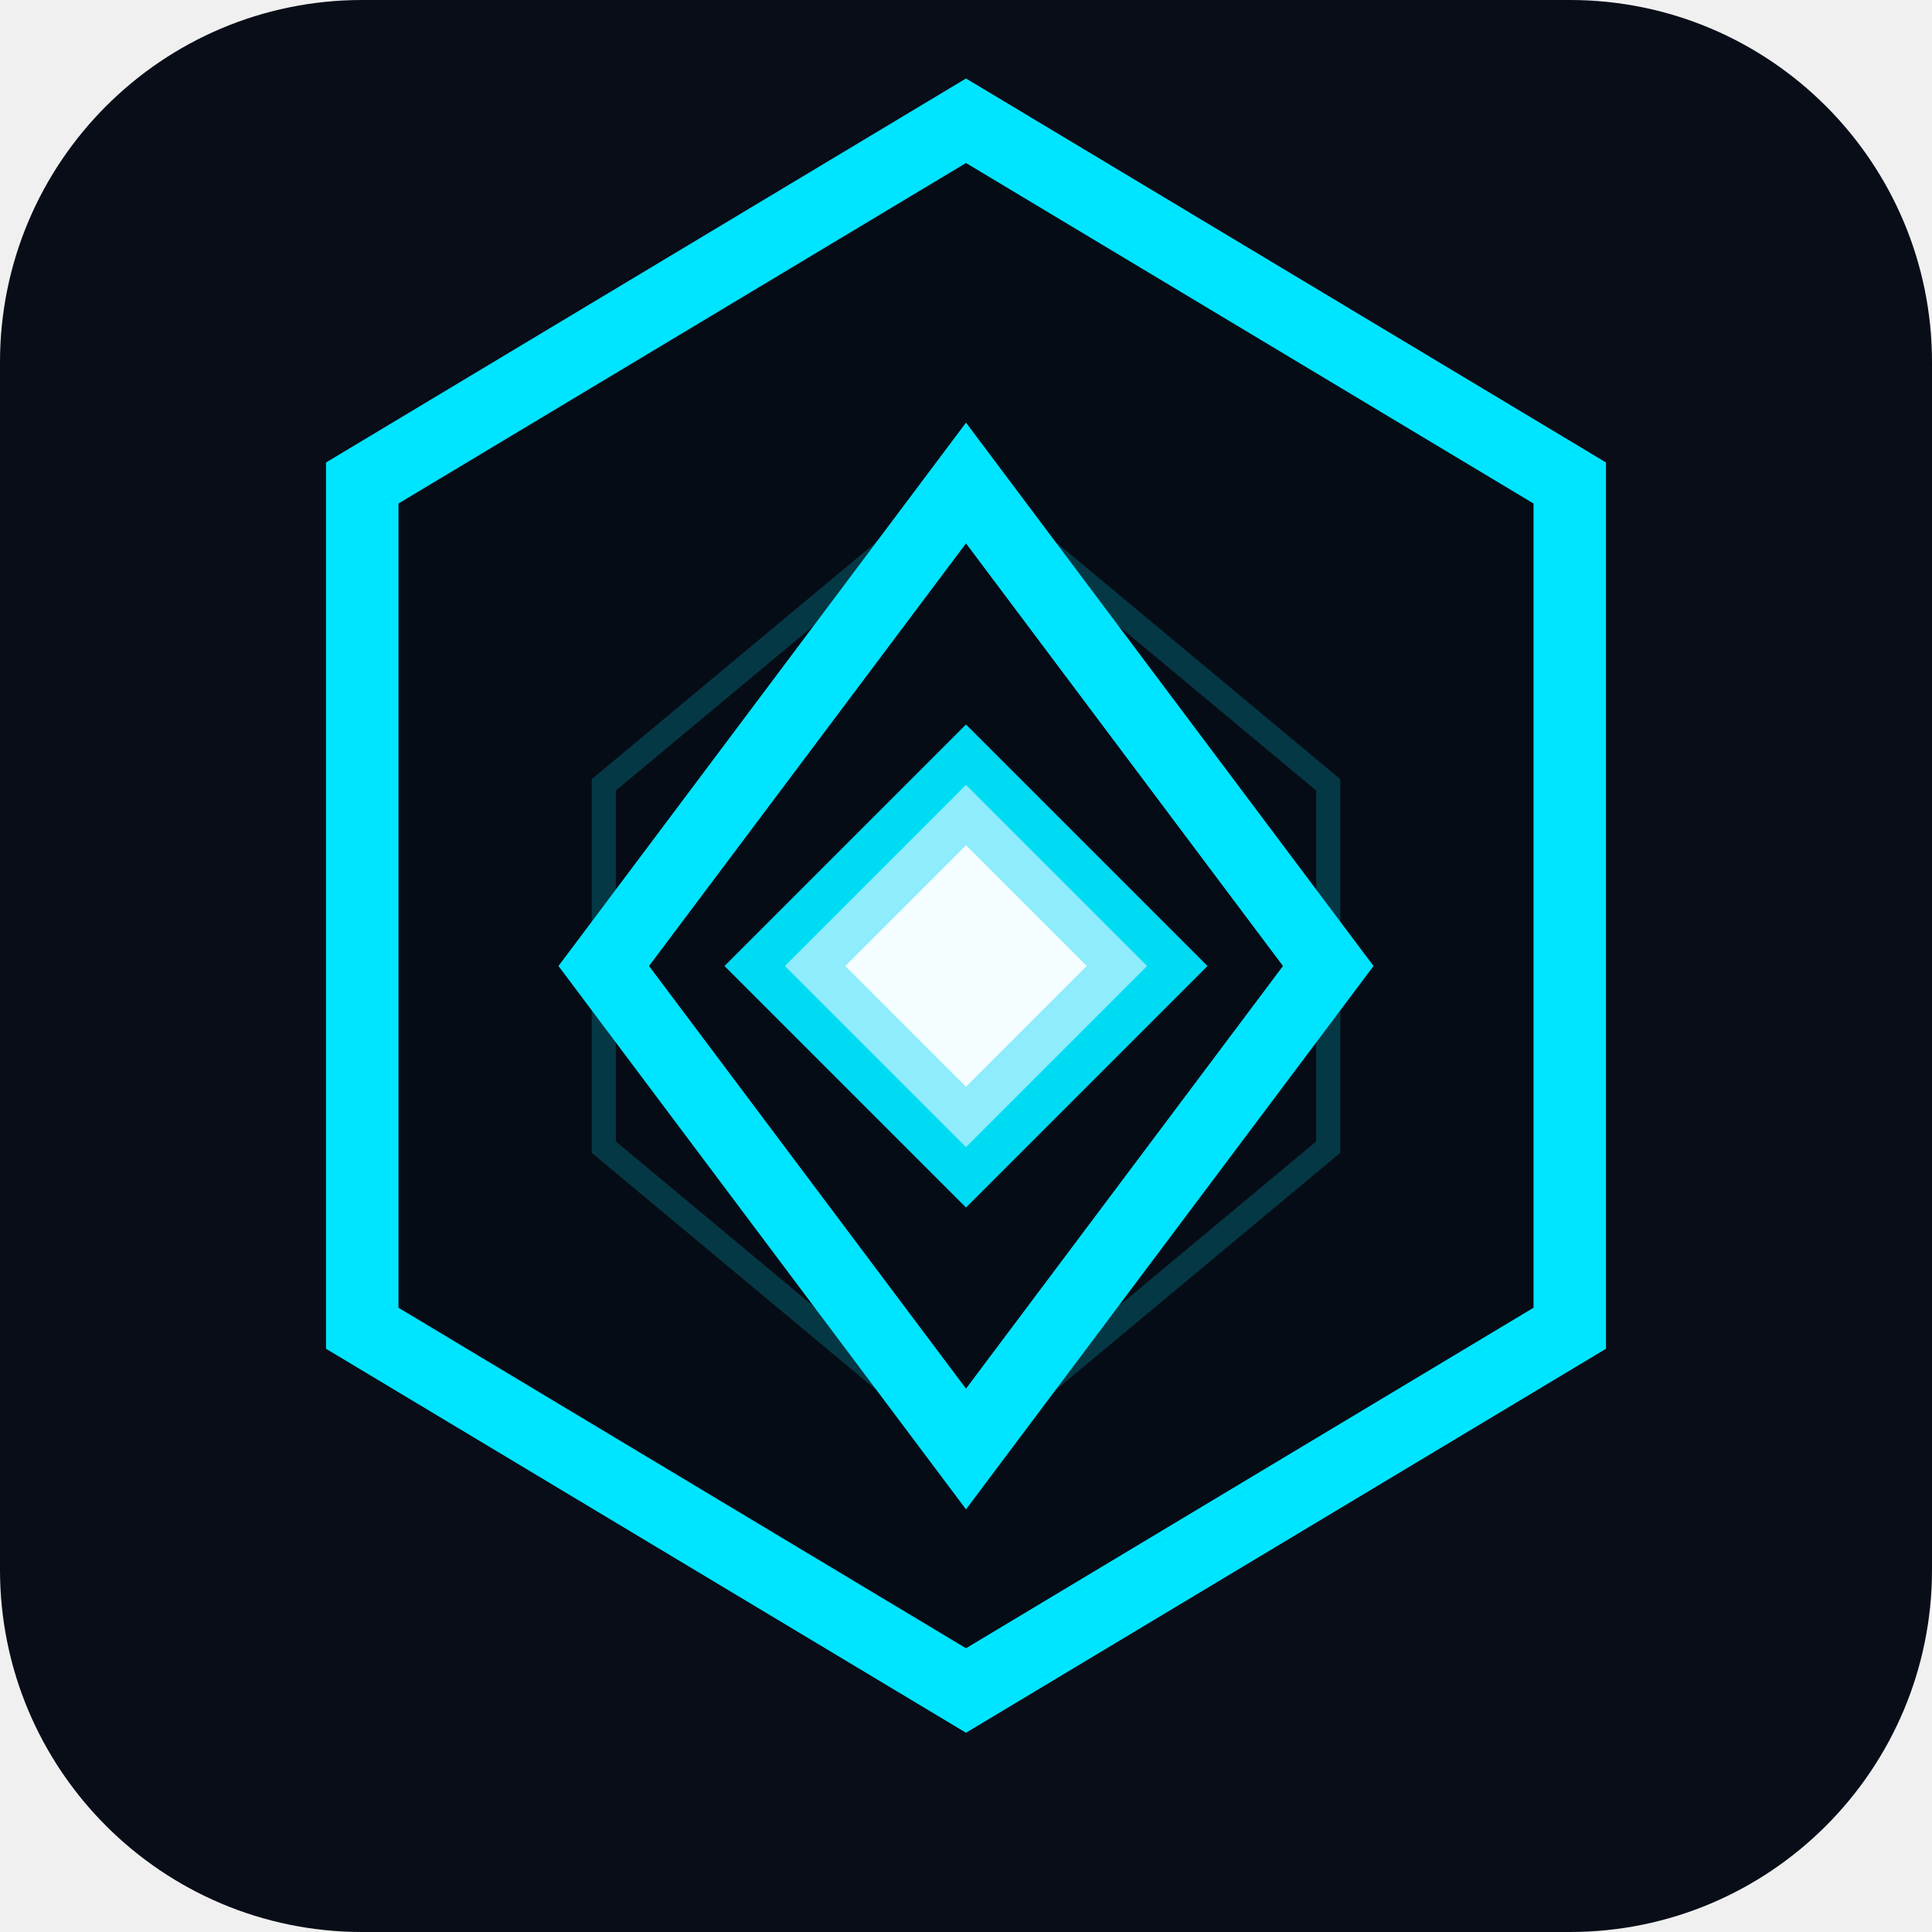
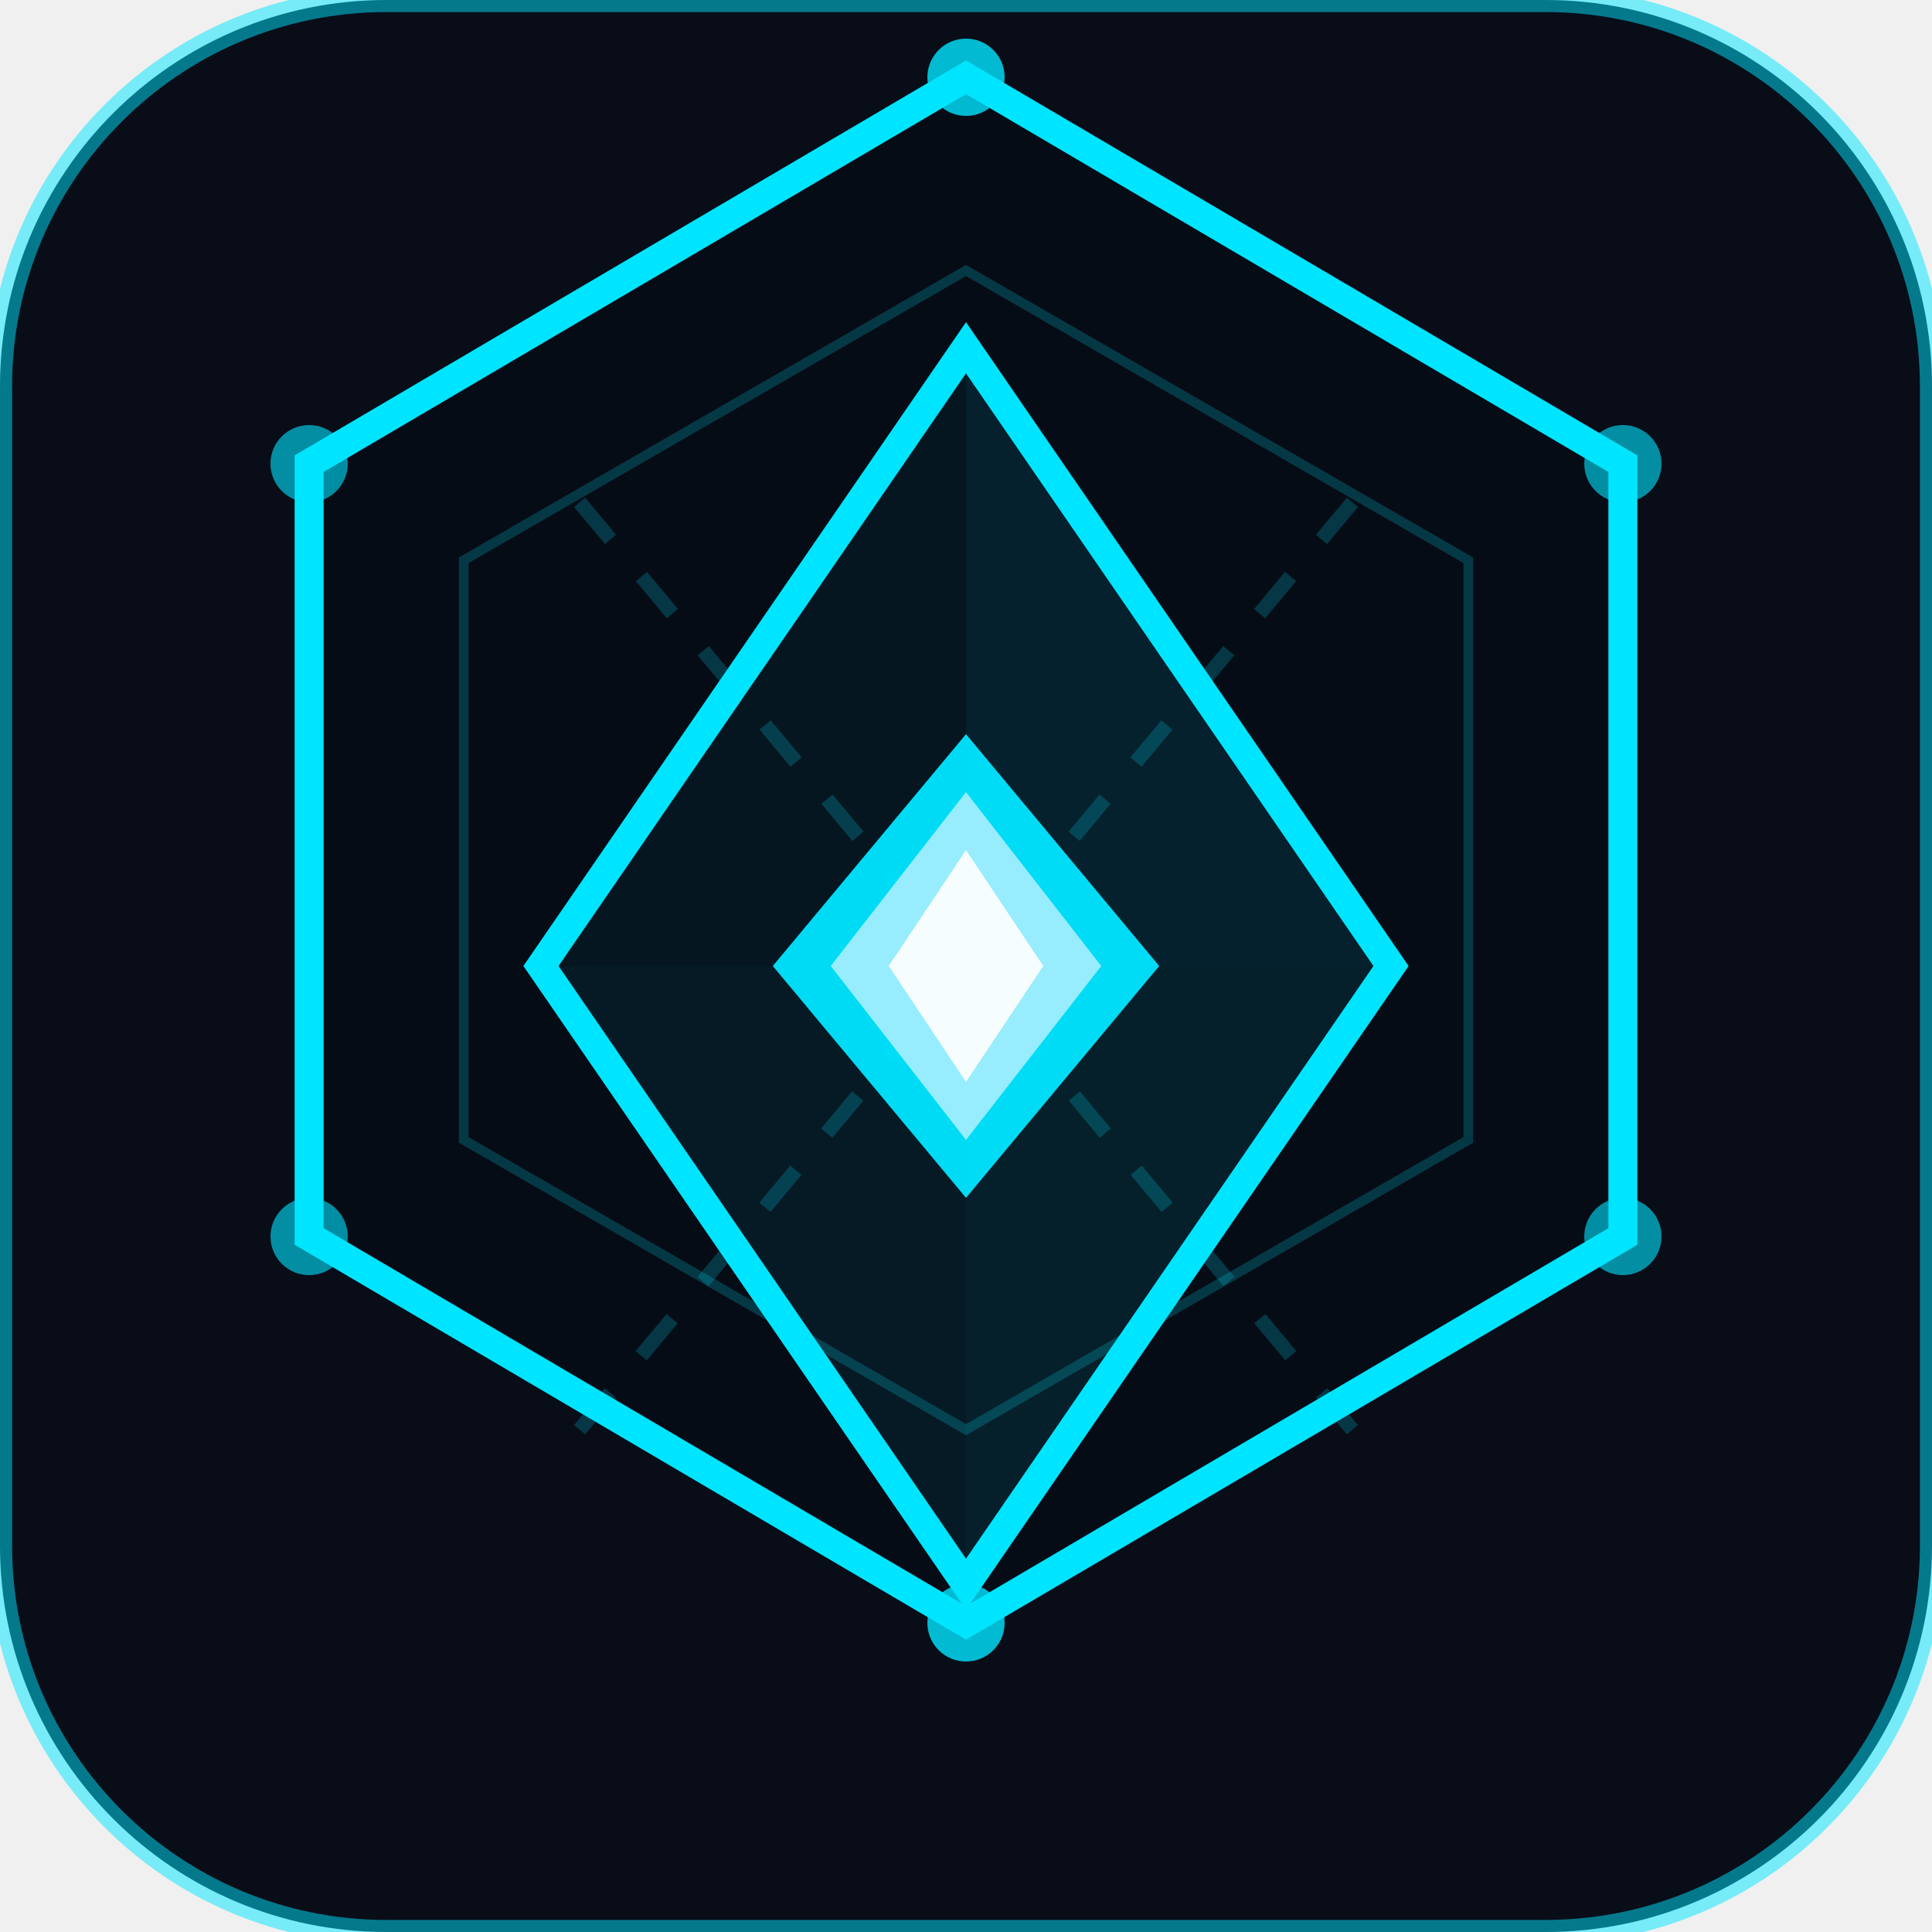
- <svg xmlns="http://www.w3.org/2000/svg" viewBox="0 0 32 32">
-   <rect width="32" height="32" rx="6" fill="#080d18" />
-   <polygon points="16,2 26,8 26,22 16,28 6,22 6,8" fill="#060c16" stroke="#00e5ff" stroke-width="1.2" />
-   <polygon points="16,8 22,13 22,19 16,24 10,19 10,13" fill="none" stroke="#00e5ff" stroke-width="0.4" opacity="0.2" />
-   <polygon points="16,8 22,16 16,24 10,16" fill="none" stroke="#00e5ff" stroke-width="1.2" />
-   <polygon points="16,12 20,16 16,20 12,16" fill="#00e5ff" opacity="0.95" />
-   <polygon points="16,13 19,16 16,19 13,16" fill="#b2f0ff" opacity="0.8" />
-   <polygon points="16,14 18,16 16,18 14,16" fill="#ffffff" opacity="0.9" />
+ <svg xmlns="http://www.w3.org/2000/svg" viewBox="0 0 200 200">
+   <rect width="200" height="200" rx="40" fill="#080d18" />
+   <rect width="200" height="200" rx="40" fill="none" stroke="#00e5ff" stroke-width="2.5" opacity="0.5" />
+   <polygon points="100,8 168,48 168,128 100,168 32,128 32,48" fill="#060c16" stroke="#00e5ff" stroke-width="3" />
+   <polygon points="100,28 152,58 152,118 100,148 48,118 48,58" fill="none" stroke="#00e5ff" stroke-width="1" opacity="0.2" />
+   <polygon points="100,36 144,100 100,164 56,100" fill="none" stroke="#00e5ff" stroke-width="3" />
+   <polygon points="100,36 144,100 100,100" fill="#00e5ff" opacity="0.1" />
+   <polygon points="56,100 100,100 100,164" fill="#00e5ff" opacity="0.07" />
+   <polygon points="100,36 100,100 56,100" fill="#00e5ff" opacity="0.05" />
+   <polygon points="144,100 100,164 100,100" fill="#00e5ff" opacity="0.09" />
+   <line x1="60" y1="52" x2="140" y2="148" stroke="#00e5ff" stroke-width="1.5" stroke-opacity="0.2" stroke-dasharray="5,5" />
+   <line x1="140" y1="52" x2="60" y2="148" stroke="#00e5ff" stroke-width="1.5" stroke-opacity="0.2" stroke-dasharray="5,5" />
+   <polygon points="100,76 120,100 100,124 80,100" fill="#00e5ff" opacity="0.95" />
+   <polygon points="100,82 114,100 100,118 86,100" fill="#b2f0ff" opacity="0.85" />
+   <polygon points="100,88 108,100 100,112 92,100" fill="#ffffff" opacity="0.9" />
+   <circle cx="100" cy="8" r="4" fill="#00e5ff" opacity="0.8" />
+   <circle cx="168" cy="48" r="4" fill="#00e5ff" opacity="0.6" />
+   <circle cx="168" cy="128" r="4" fill="#00e5ff" opacity="0.6" />
+   <circle cx="100" cy="168" r="4" fill="#00e5ff" opacity="0.8" />
+   <circle cx="32" cy="128" r="4" fill="#00e5ff" opacity="0.6" />
+   <circle cx="32" cy="48" r="4" fill="#00e5ff" opacity="0.6" />
</svg>
